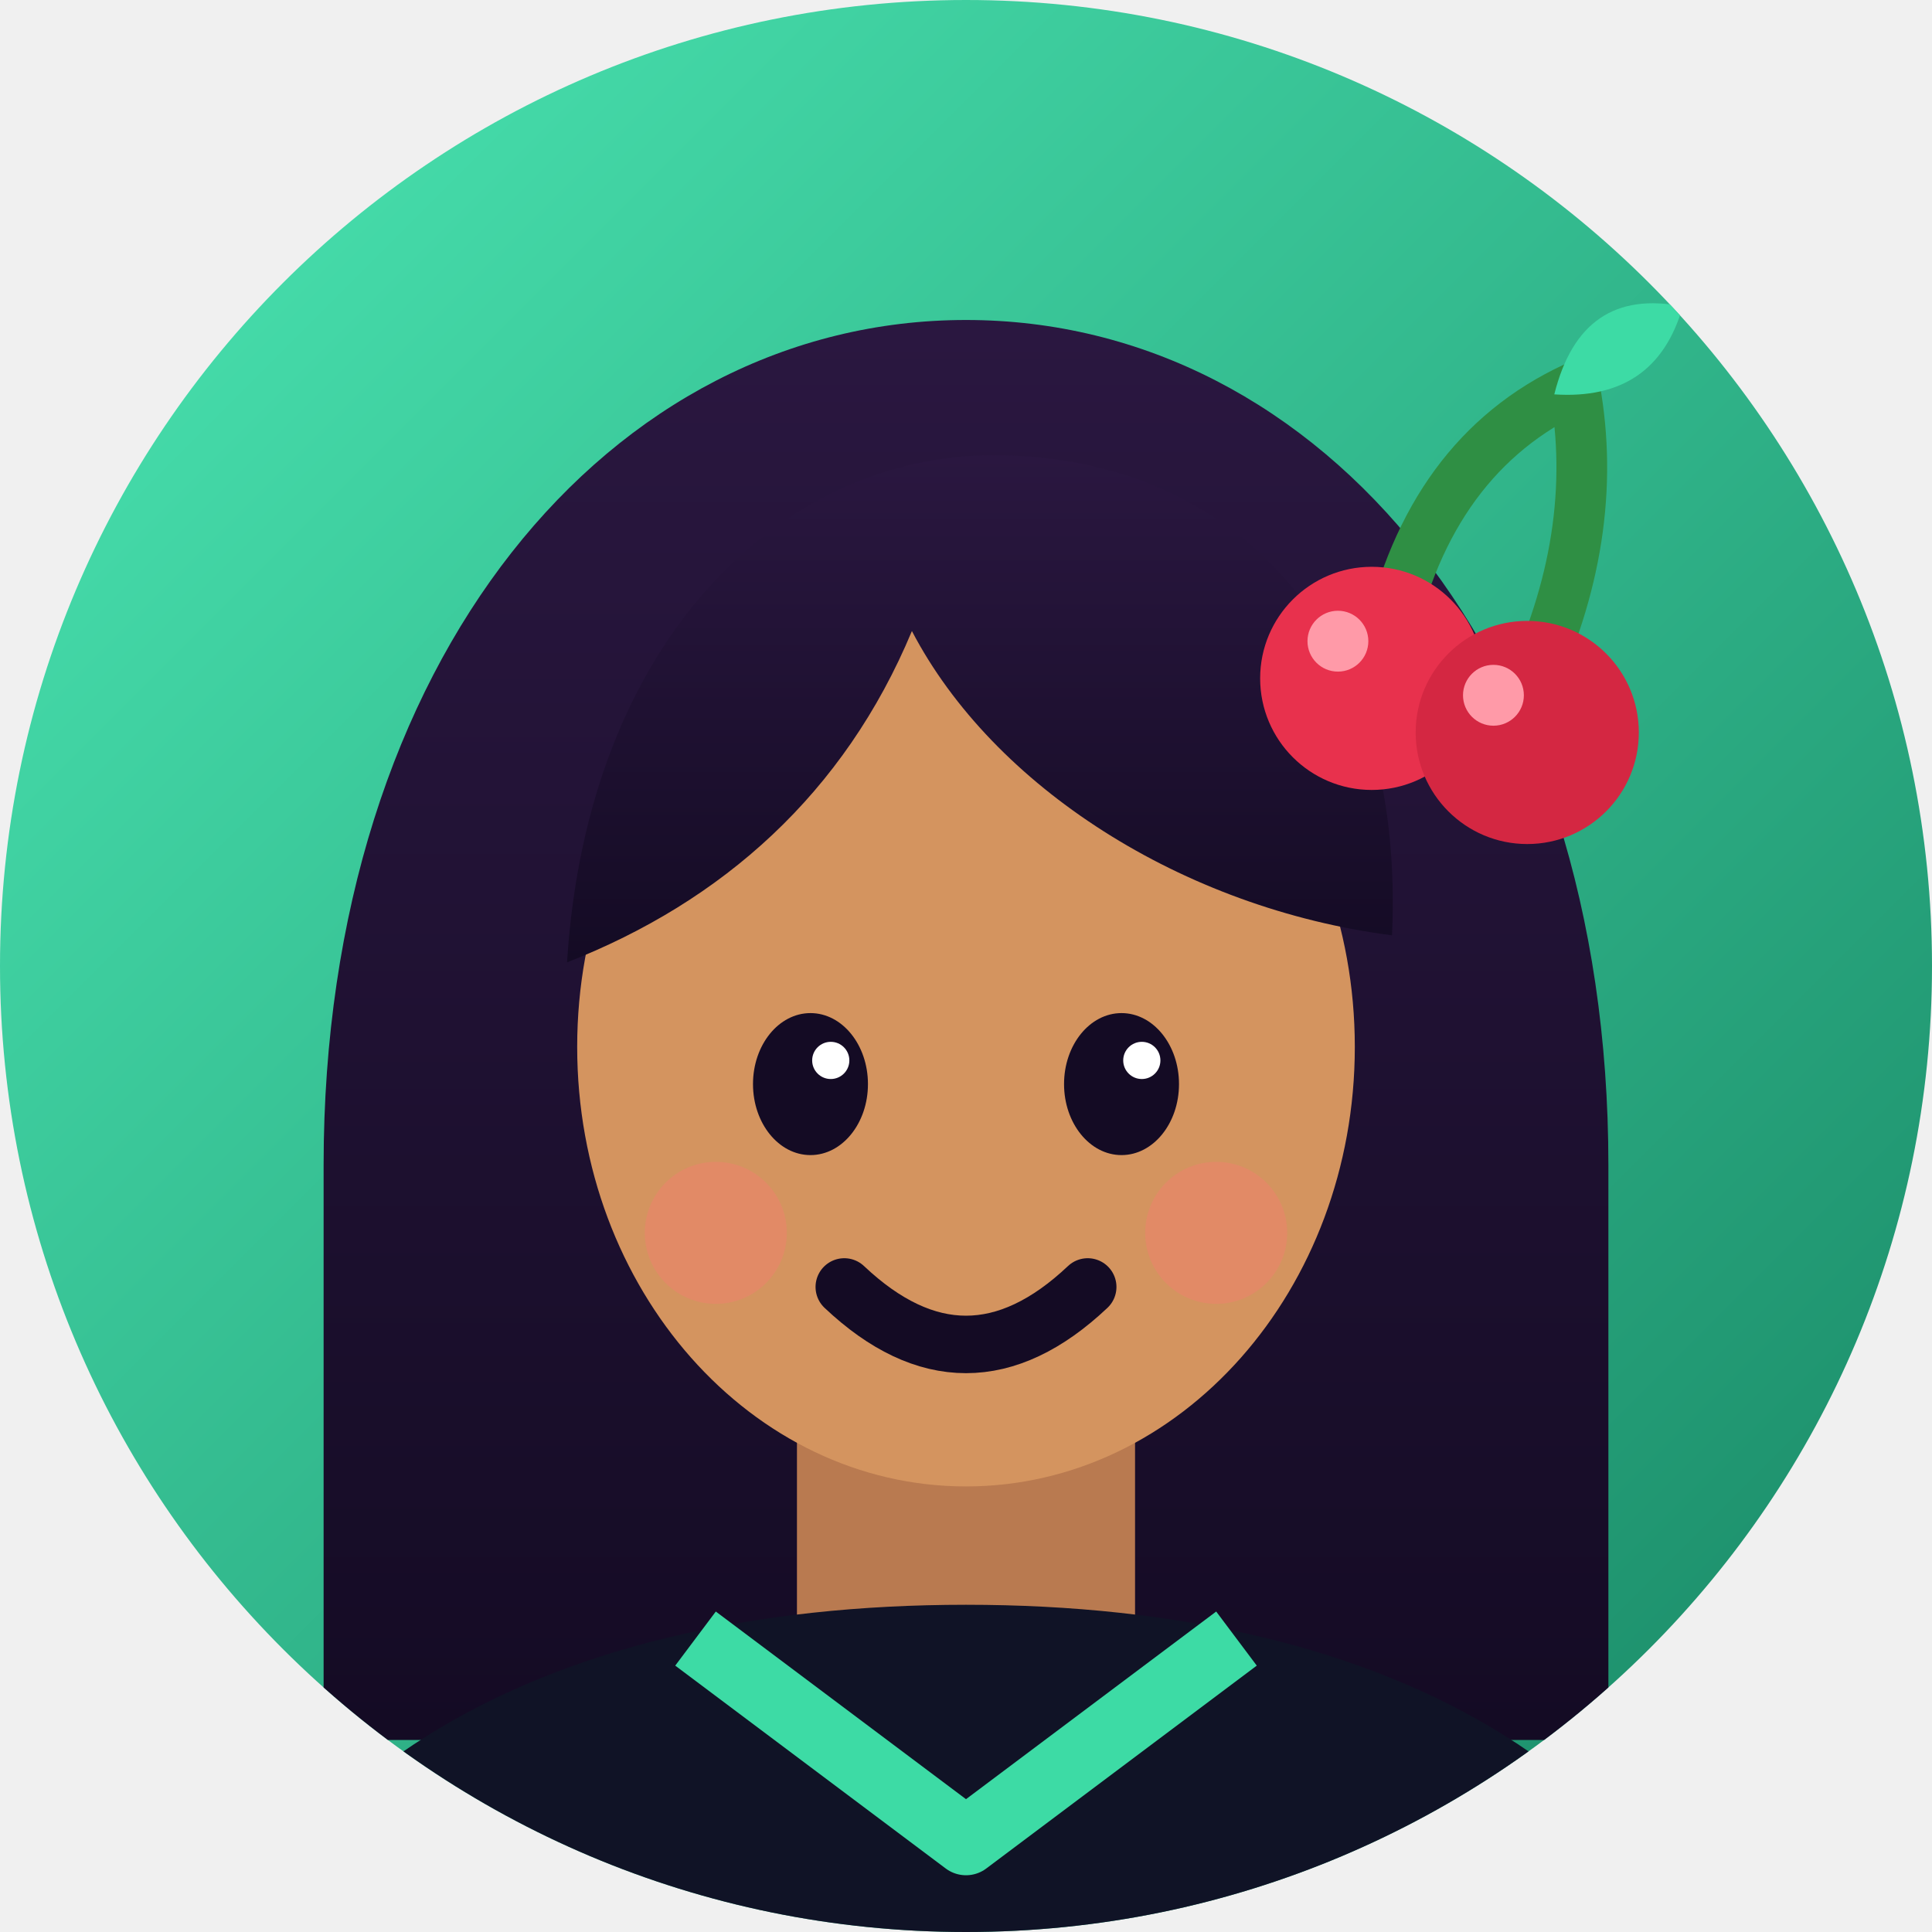
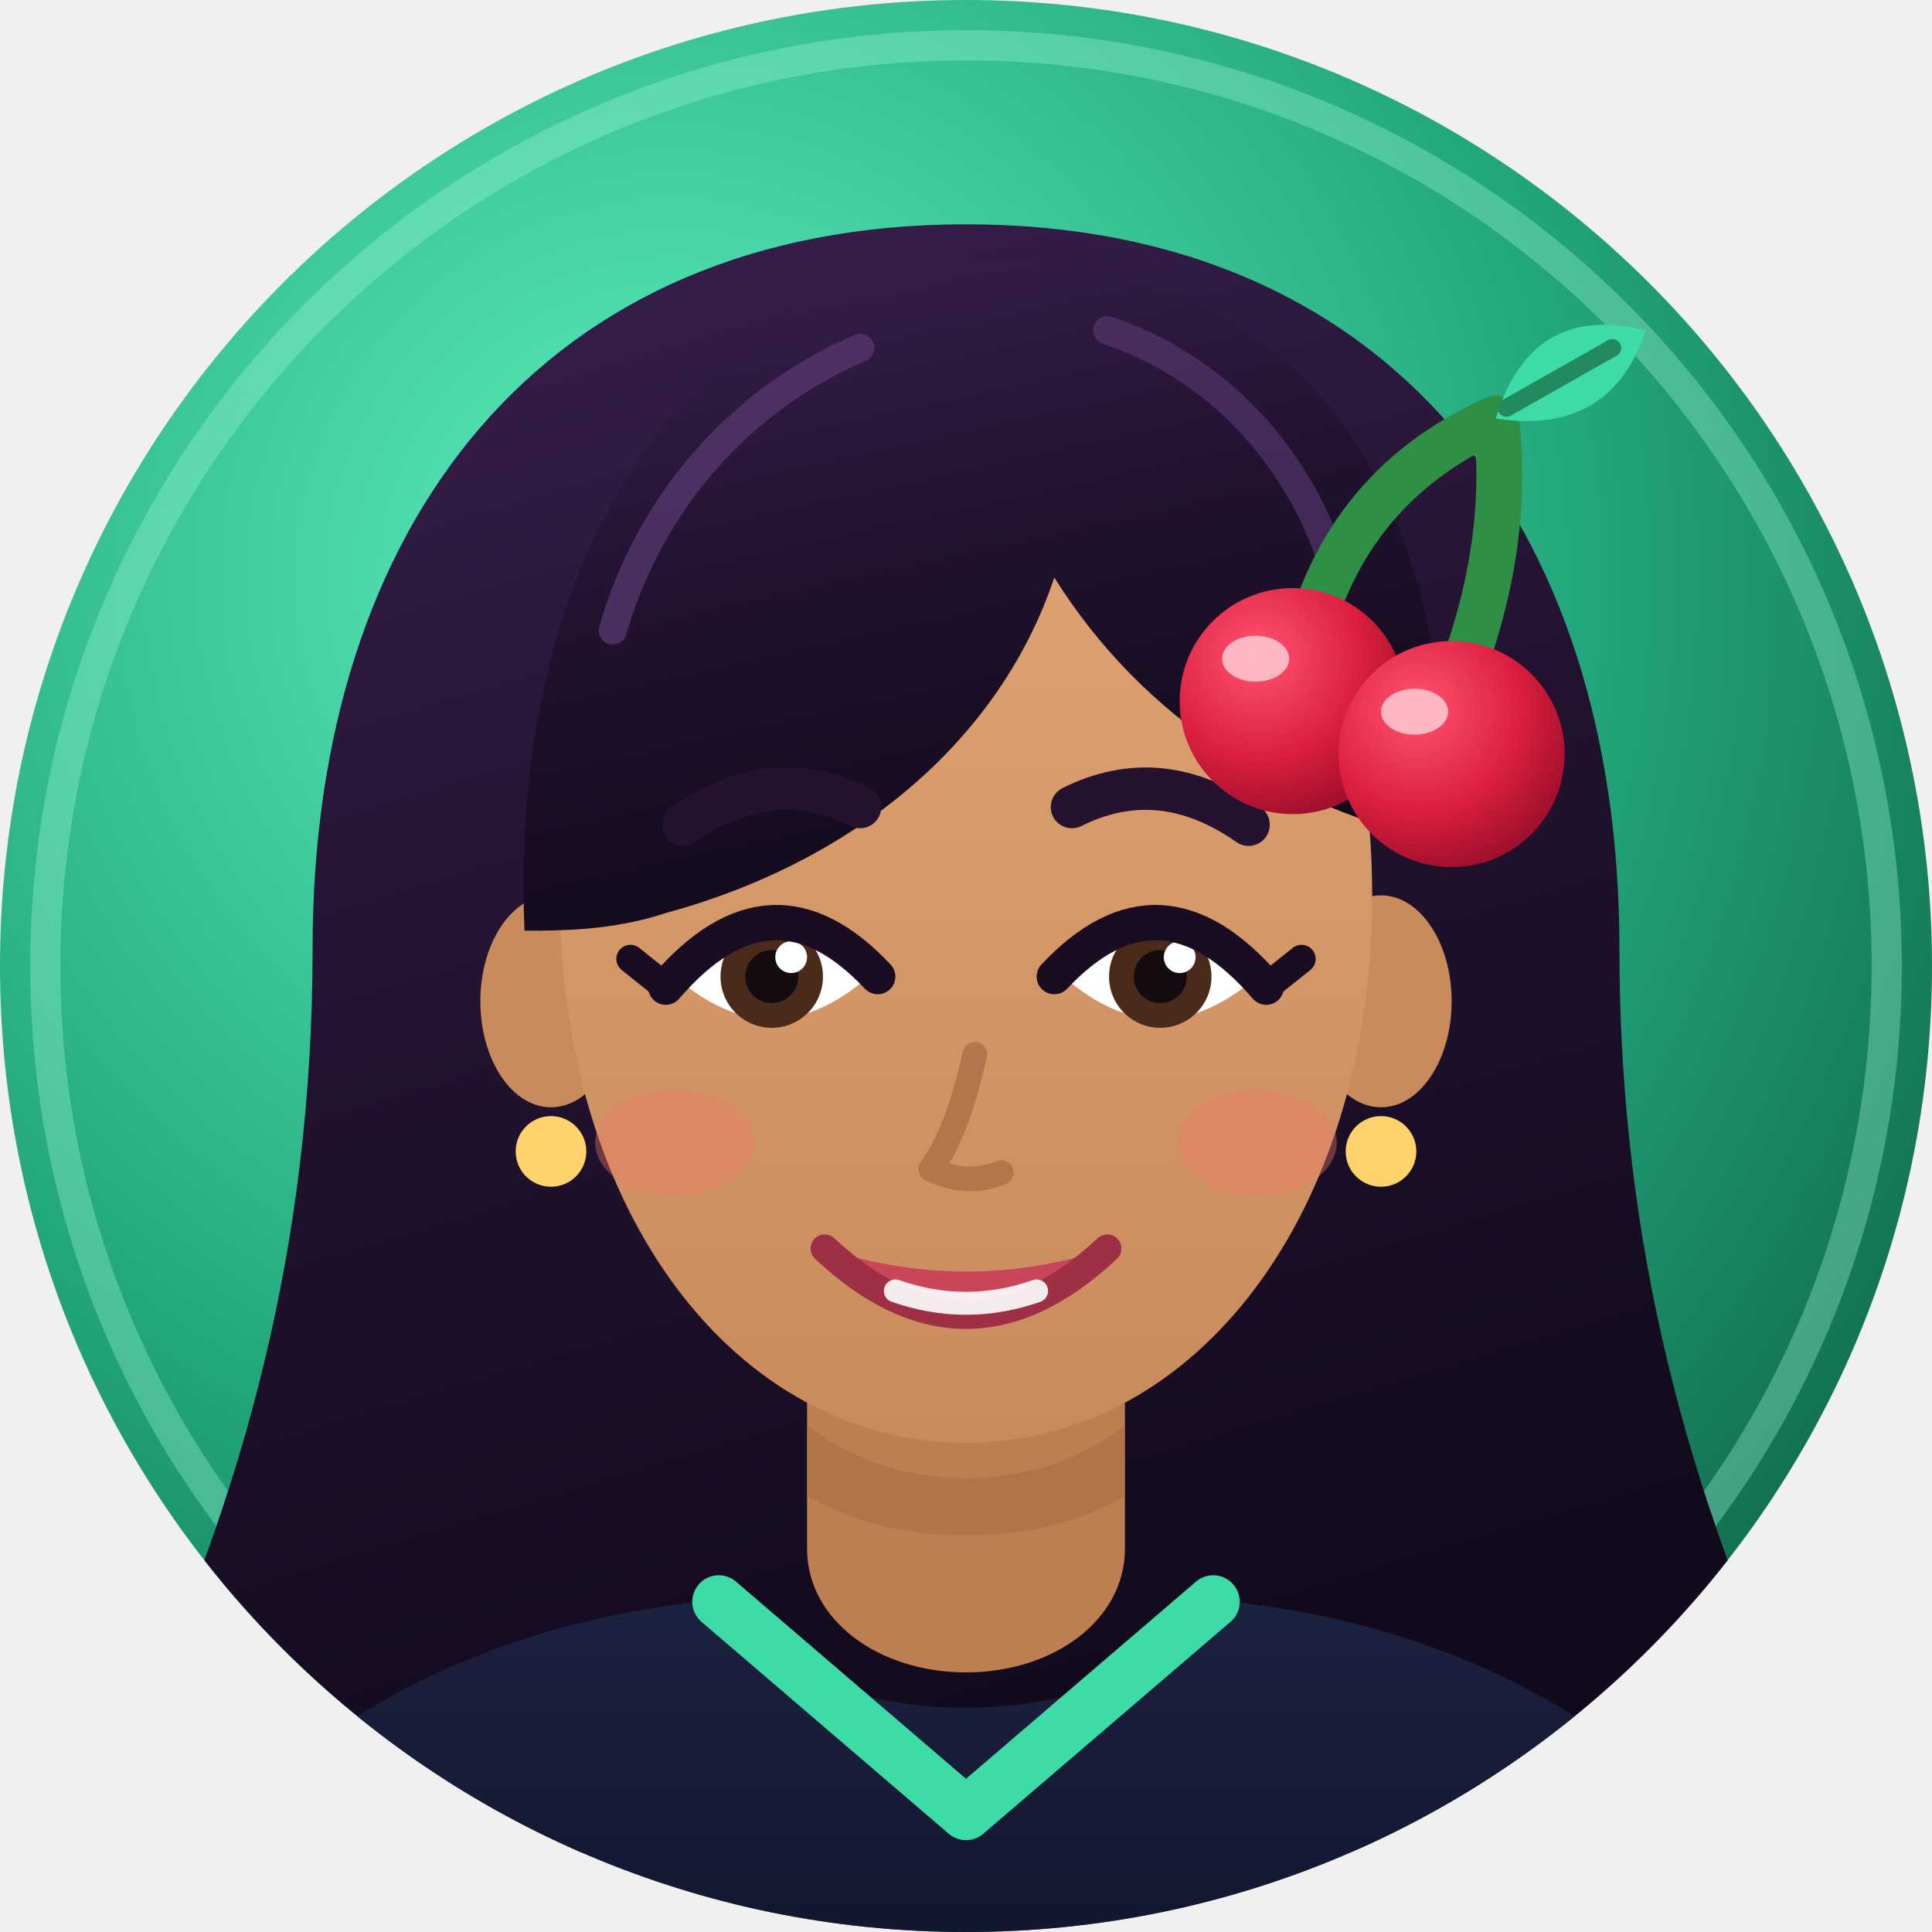
- <svg xmlns="http://www.w3.org/2000/svg" viewBox="0 0 64 64" role="img" aria-label="Cherry">
+ <svg xmlns="http://www.w3.org/2000/svg" viewBox="0 0 128 128" role="img" aria-label="Cherry">
  <defs>
-     <linearGradient id="bg" x1="0" y1="0" x2="1" y2="1">
-       <stop offset="0" stop-color="#4ce8b4" />
-       <stop offset="1" stop-color="#178563" />
+     <radialGradient id="bg" cx=".35" cy=".3" r=".85">
+       <stop offset="0" stop-color="#5ff0c0" />
+       <stop offset=".55" stop-color="#22a77b" />
+       <stop offset="1" stop-color="#0d5a43" />
+     </radialGradient>
+     <linearGradient id="hair" x1="0" y1="0" x2=".3" y2="1">
+       <stop offset="0" stop-color="#3a2150" />
+       <stop offset=".5" stop-color="#22122f" />
+       <stop offset="1" stop-color="#120a1c" />
    </linearGradient>
-     <linearGradient id="hair" x1="0" y1="0" x2="0" y2="1">
-       <stop offset="0" stop-color="#2a1740" />
-       <stop offset="1" stop-color="#140b24" />
+     <linearGradient id="skin" x1="0" y1="0" x2="0" y2="1">
+       <stop offset="0" stop-color="#e2a676" />
+       <stop offset="1" stop-color="#c98a5c" />
    </linearGradient>
+     <linearGradient id="top" x1="0" y1="0" x2="0" y2="1">
+       <stop offset="0" stop-color="#1b2140" />
+       <stop offset="1" stop-color="#0c0f22" />
+     </linearGradient>
+     <radialGradient id="cherry" cx=".35" cy=".3" r=".75">
+       <stop offset="0" stop-color="#ff5470" />
+       <stop offset=".6" stop-color="#dc1f40" />
+       <stop offset="1" stop-color="#9c0f2a" />
+     </radialGradient>
    <clipPath id="c">
-       <circle cx="32" cy="32" r="32" />
+       <circle cx="64" cy="64" r="64" />
    </clipPath>
  </defs>
  <g clip-path="url(#c)">
-     <rect width="64" height="64" fill="url(#bg)" />
-     <g transform="translate(32 33) scale(1.12) translate(-32 -32)">
-       <path d="M13 37c0-15 8.5-25 19-25s19 10 19 25v17H13z" fill="url(#hair)" />
-       <path d="M27 44h10v9H27z" fill="#b97a50" />
-       <path d="M8 66c2-11 11.5-16 24-16s22 5 24 16z" fill="#101326" />
-       <path d="M24 51l8 6 8-6" fill="none" stroke="#3ddba5" stroke-width="2" stroke-linejoin="round" />
-       <ellipse cx="32" cy="33.5" rx="11.5" ry="13" fill="#d4945f" />
-       <path d="M20.2 31c.6-9.6 6.4-15 12.6-15 7.4 0 12.2 5.6 11.8 14.2-6.2-.8-11.8-4.4-14.2-9-2 4.8-5.6 8-10.2 9.8z" fill="url(#hair)" />
-       <ellipse cx="27.4" cy="34.6" rx="1.7" ry="2.1" fill="#140b24" />
-       <ellipse cx="36.6" cy="34.6" rx="1.7" ry="2.1" fill="#140b24" />
-       <circle cx="28" cy="33.9" r=".55" fill="#fff" />
-       <circle cx="37.2" cy="33.9" r=".55" fill="#fff" />
-       <circle cx="24.6" cy="39" r="2.1" fill="#ef7f6e" opacity=".5" />
-       <circle cx="39.4" cy="39" r="2.1" fill="#ef7f6e" opacity=".5" />
-       <path d="M28.4 40.6q3.6 3.4 7.2 0" fill="none" stroke="#140b24" stroke-width="1.7" stroke-linecap="round" />
-       <path d="M44.5 21.5q1.2-5.5 5.5-7.5M48.6 23q2.2-4.6 1.4-9" fill="none" stroke="#2f8f44" stroke-width="1.5" stroke-linecap="round" />
-       <path d="M49.4 14.2q3 .2 3.8-2.6q-3-.6-3.8 2.6z" fill="#3ddba5" />
-       <circle cx="44" cy="22.6" r="3.3" fill="#e8314d" />
-       <circle cx="48.6" cy="24.2" r="3.3" fill="#d42742" />
-       <circle cx="43" cy="21.5" r=".9" fill="#ff9aa8" />
-       <circle cx="47.6" cy="23.1" r=".9" fill="#ff9aa8" />
+     <rect width="128" height="128" fill="url(#bg)" />
+     <circle cx="64" cy="64" r="61" fill="none" stroke="#9ff7d6" stroke-opacity=".35" stroke-width="2" />
+     <g transform="translate(64 64) scale(1.17) translate(-64 -62)">
+       <path d="M64 20c-24 0-37 17-37 41 0 17-4 31-10 44 9 6 19 8 28 7l38 0c9 1 19-1 28-7-6-13-10-27-10-44 0-24-13-41-37-41z" fill="url(#hair)" />
+       <path d="M55 84h18v11c0 4-4 7-9 7s-9-3-9-7z" fill="#bd7f52" />
+       <path d="M55 88c5 4 13 4 18 0v4c-5 3-13 3-18 0z" fill="#a86c44" opacity=".6" />
+       <path d="M12 132c3-20 18-32 37-34 4 4 9 6 15 6s11-2 15-6c19 2 34 14 37 34z" fill="url(#top)" />
+       <path d="M50 98l14 12 14-12" fill="none" stroke="#3ddba5" stroke-width="3" stroke-linejoin="round" stroke-linecap="round" />
+       <ellipse cx="40.5" cy="64" rx="4" ry="6" fill="#c98a5c" />
+       <ellipse cx="87.5" cy="64" rx="4" ry="6" fill="#c98a5c" />
+       <circle cx="40.5" cy="72.5" r="2" fill="#ffd36b" />
+       <circle cx="87.5" cy="72.5" r="2" fill="#ffd36b" />
+       <path d="M41 58c0-18 10-30 23-30s23 12 23 30c0 18-10 31-23 31S41 76 41 58z" fill="url(#skin)" />
+       <path d="M39 60c-1-23 11-38 27-38 15 0 26 11 25 33-9-2-17-7-22-15-3 9-11 16-22 19-3 1-6 1-8 1z" fill="url(#hair)" />
+       <path d="M58 27c-7 3-12 9-14 16" fill="none" stroke="#5a3a75" stroke-width="1.6" stroke-linecap="round" opacity=".7" />
+       <path d="M72 26c6 2 11 7 13 14" fill="none" stroke="#5a3a75" stroke-width="1.6" stroke-linecap="round" opacity=".6" />
+       <path d="M48 54q5-3.5 10-1" fill="none" stroke="#24122f" stroke-width="2.4" stroke-linecap="round" />
+       <path d="M70 53q5-2.5 10 1" fill="none" stroke="#24122f" stroke-width="2.4" stroke-linecap="round" />
+       <path d="M48 63q5-5.5 10 0q-5 4-10 0z" fill="#fff" />
+       <path d="M70 63q5-5.5 10 0q-5 4-10 0z" fill="#fff" />
+       <circle cx="53" cy="62.6" r="2.9" fill="#4a2a1a" />
+       <circle cx="75" cy="62.6" r="2.9" fill="#4a2a1a" />
+       <circle cx="53" cy="62.6" r="1.5" fill="#140b10" />
+       <circle cx="75" cy="62.6" r="1.5" fill="#140b10" />
+       <circle cx="54.1" cy="61.5" r=".9" fill="#fff" />
+       <circle cx="76.1" cy="61.5" r=".9" fill="#fff" />
+       <path d="M47 63.2q6-7 12-.6" fill="none" stroke="#1a0d22" stroke-width="2" stroke-linecap="round" />
+       <path d="M69 62.6q6-6.4 12 .6" fill="none" stroke="#1a0d22" stroke-width="2" stroke-linecap="round" />
+       <path d="M47 63.2l-2-1.6M81 63.2l2-1.6" stroke="#1a0d22" stroke-width="1.6" stroke-linecap="round" />
+       <path d="M64.5 67q-1 4.5-2.5 6.5q2 1 4 .2" fill="none" stroke="#a86c44" stroke-width="1.4" stroke-linecap="round" stroke-linejoin="round" opacity=".75" />
+       <ellipse cx="47.5" cy="72" rx="4.5" ry="3" fill="#f0786a" opacity=".38" />
+       <ellipse cx="80.5" cy="72" rx="4.5" ry="3" fill="#f0786a" opacity=".38" />
+       <path d="M56 78q8 6.5 16 0q-8 2.6-16 0z" fill="#c8455a" />
+       <path d="M56 78q8 7.5 16 0" fill="none" stroke="#9e2f45" stroke-width="1.6" stroke-linecap="round" />
+       <path d="M60 80.4q4 1.4 8 0" fill="none" stroke="#fff" stroke-width="1.3" stroke-linecap="round" opacity=".9" />
+       <g transform="translate(-5 5)">
+         <path d="M88 40q2-10 11-14M96 43q4-9 3-17" fill="none" stroke="#2f8f44" stroke-width="2.6" stroke-linecap="round" />
+         <path d="M99 26q6.5 1 8.5-5q-6.5-1.6-8.5 5z" fill="#3ddba5" />
+         <path d="M99.6 25.4l6-3.4" stroke="#228a5e" stroke-width="1" stroke-linecap="round" />
+         <circle cx="87.5" cy="42" r="6.4" fill="url(#cherry)" />
+         <circle cx="96.5" cy="45" r="6.4" fill="url(#cherry)" />
+         <ellipse cx="85.4" cy="39.6" rx="1.9" ry="1.3" fill="#ffc2cc" opacity=".9" />
+         <ellipse cx="94.4" cy="42.6" rx="1.9" ry="1.3" fill="#ffc2cc" opacity=".9" />
+       </g>
    </g>
  </g>
</svg>
